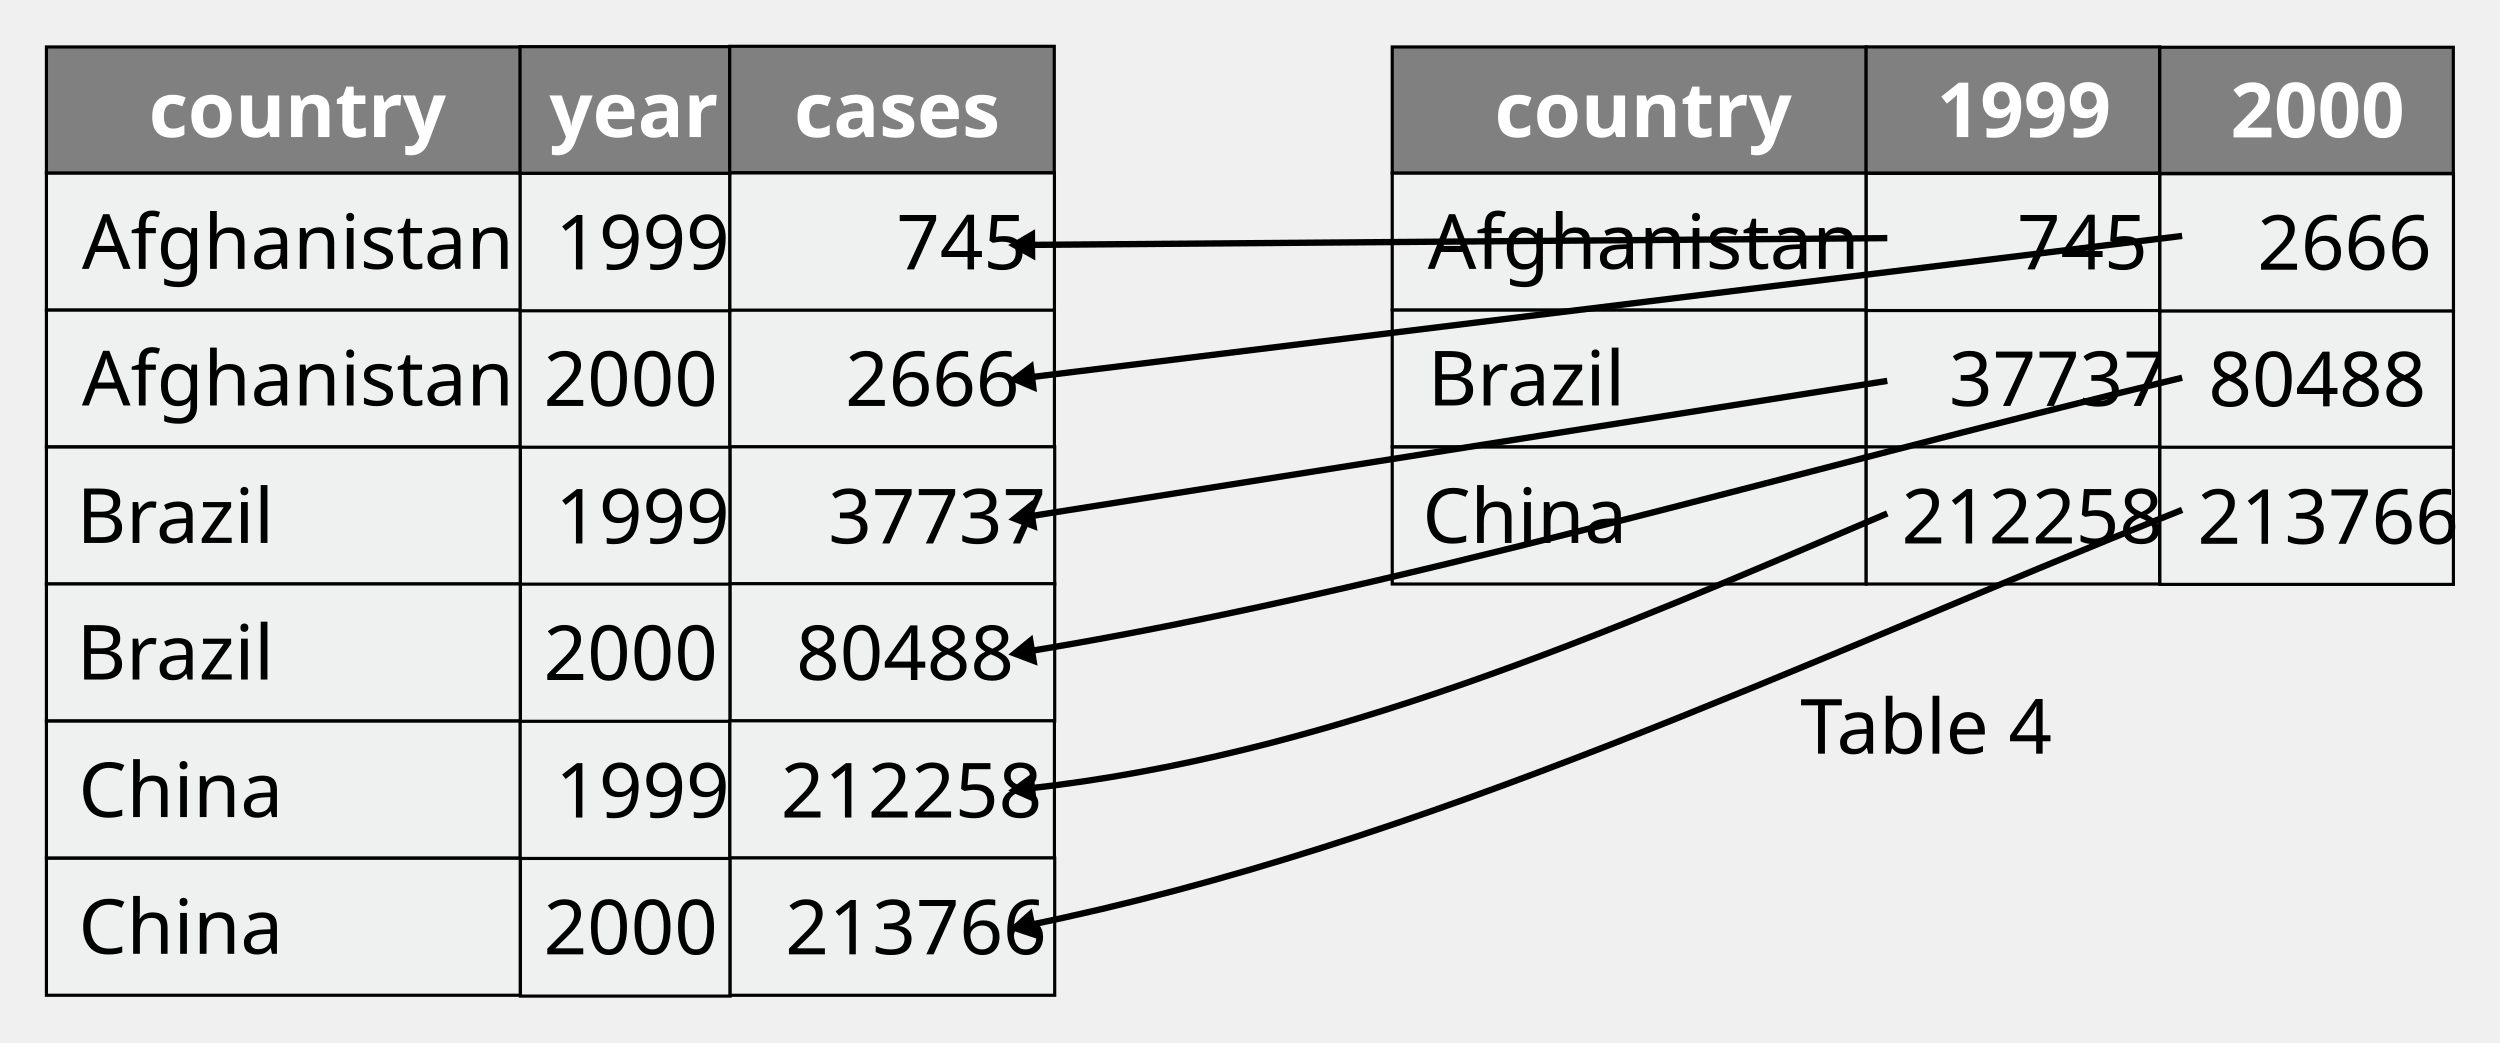
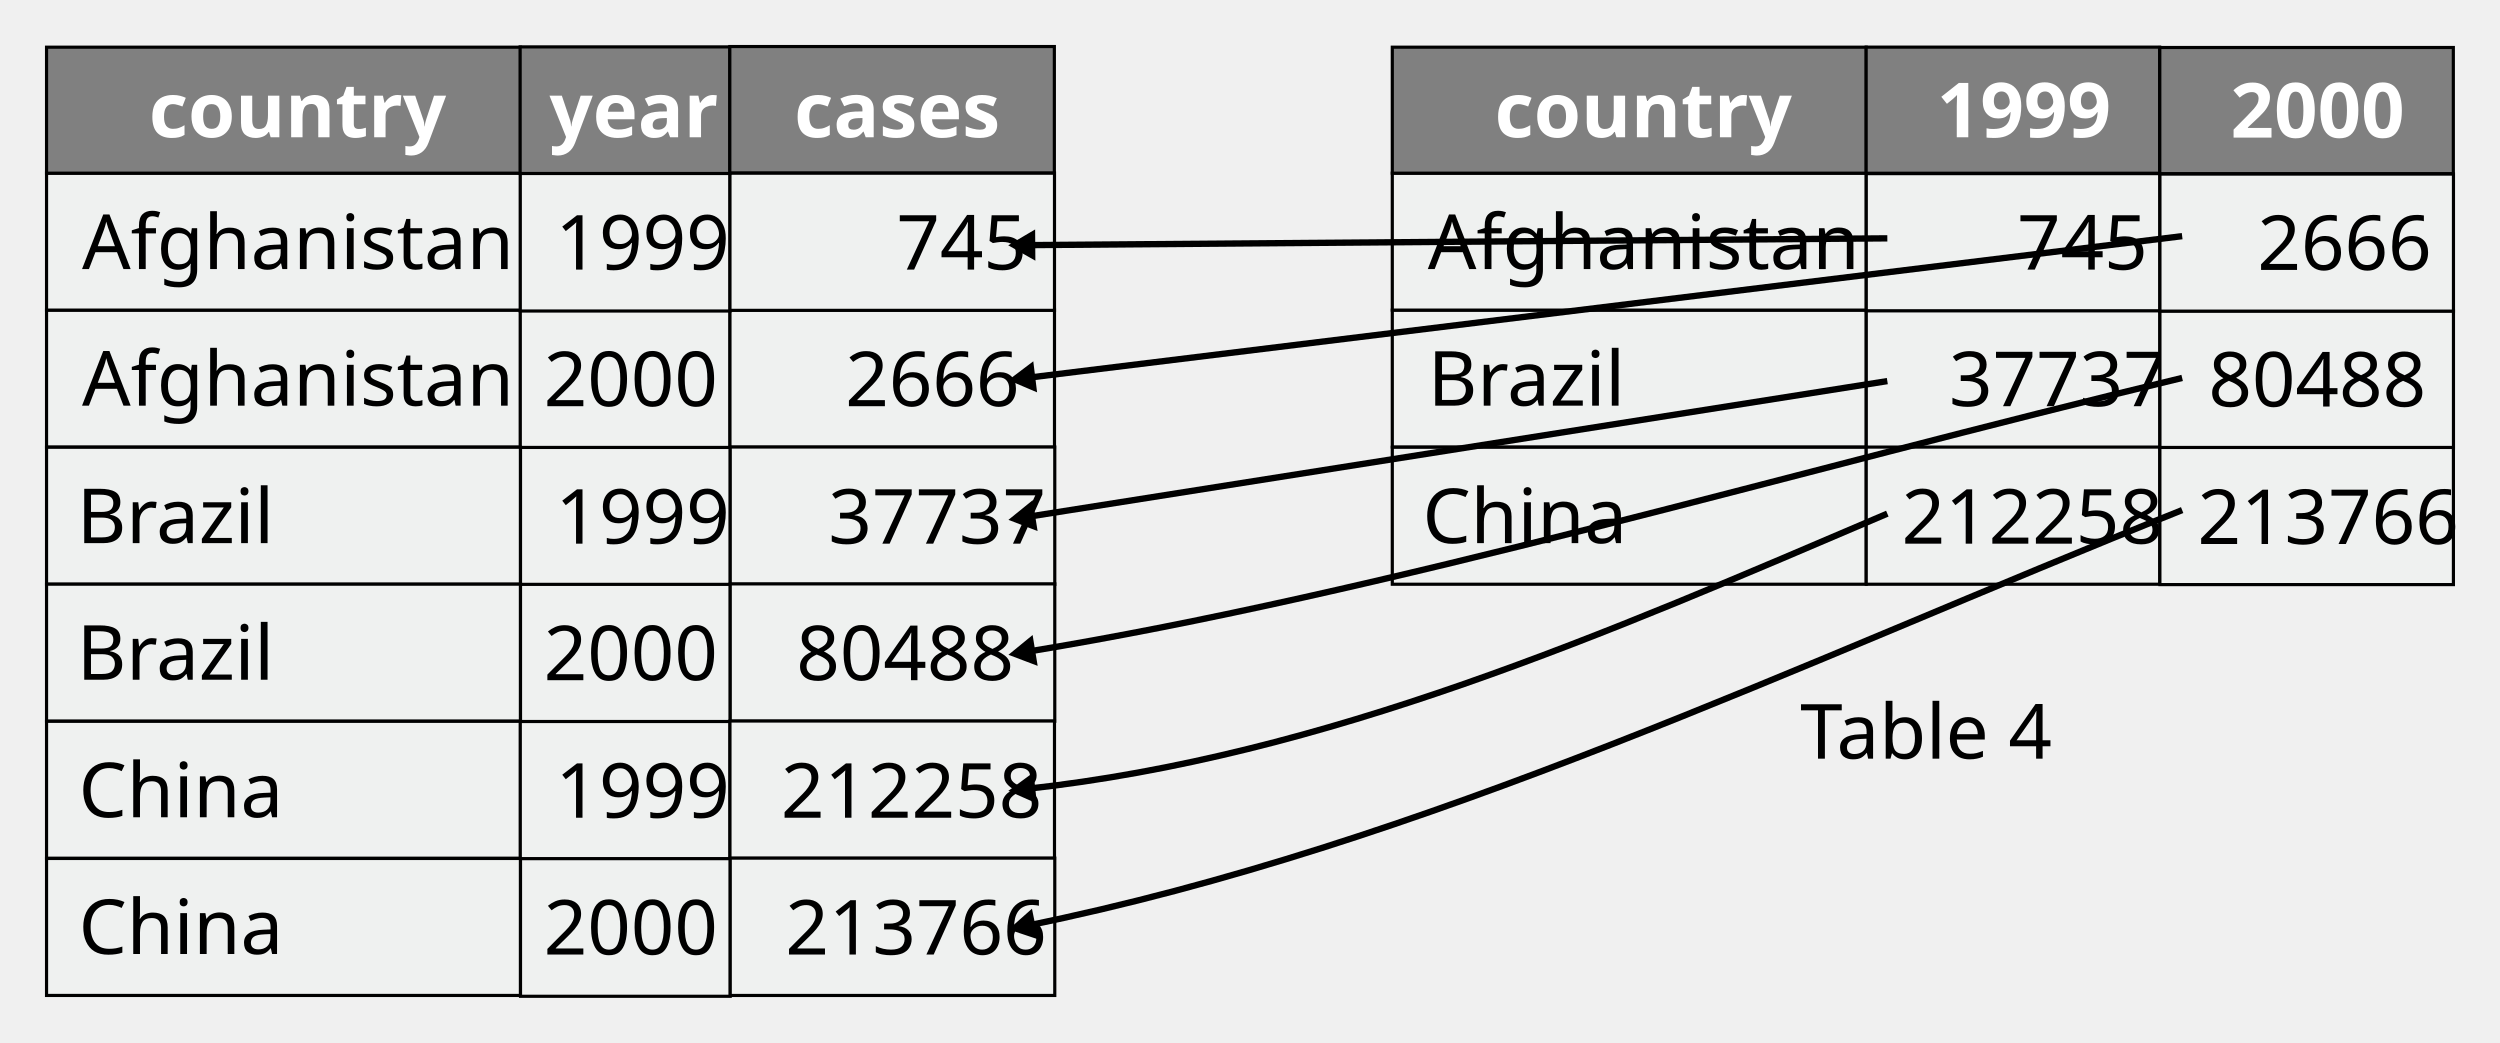
- <svg xmlns="http://www.w3.org/2000/svg" width="278.031mm" height="115.928mm" viewBox="0 0 278.031 115.928" version="1.1" id="svg8">
+ <svg xmlns="http://www.w3.org/2000/svg" width="278.044mm" height="115.981mm" viewBox="0 0 278.044 115.981" version="1.1" id="svg8">
  <defs id="defs2">
    <marker style="overflow:visible" id="marker4861" refX="0" refY="0" orient="auto">
      <path transform="scale(0.4)" style="fill:#000000;fill-opacity:1;fill-rule:evenodd;stroke:#000000;stroke-width:1pt;stroke-opacity:1" d="M 5.77,0 -2.88,5 V -5 Z" id="path4859" />
    </marker>
    <marker style="overflow:visible" id="marker4641" refX="0" refY="0" orient="auto">
      <path transform="scale(0.4)" style="fill:#000000;fill-opacity:1;fill-rule:evenodd;stroke:#000000;stroke-width:1pt;stroke-opacity:1" d="M 5.77,0 -2.88,5 V -5 Z" id="path4639" />
    </marker>
    <marker style="overflow:visible" id="marker4427" refX="0" refY="0" orient="auto">
      <path transform="scale(0.4)" style="fill:#000000;fill-opacity:1;fill-rule:evenodd;stroke:#000000;stroke-width:1pt;stroke-opacity:1" d="M 5.77,0 -2.88,5 V -5 Z" id="path4425" />
    </marker>
    <marker style="overflow:visible" id="marker4219" refX="0" refY="0" orient="auto">
      <path transform="scale(0.4)" style="fill:#000000;fill-opacity:1;fill-rule:evenodd;stroke:#000000;stroke-width:1pt;stroke-opacity:1" d="M 5.77,0 -2.88,5 V -5 Z" id="path4217" />
    </marker>
    <marker style="overflow:visible" id="marker4209" refX="0" refY="0" orient="auto">
      <path transform="scale(0.4)" style="fill:#000000;fill-opacity:1;fill-rule:evenodd;stroke:#000000;stroke-width:1pt;stroke-opacity:1" d="M 5.77,0 -2.88,5 V -5 Z" id="path4207" />
    </marker>
    <marker orient="auto" refY="0" refX="0" id="TriangleOutM" style="overflow:visible">
      <path id="path3884" d="M 5.77,0 -2.88,5 V -5 Z" style="fill:#000000;fill-opacity:1;fill-rule:evenodd;stroke:#000000;stroke-width:1pt;stroke-opacity:1" transform="scale(0.4)" />
    </marker>
    <marker style="overflow:visible" id="marker3539" refX="0" refY="0" orient="auto">
      <path transform="scale(-0.6)" d="M 8.719,4.034 -2.207,0.016 8.719,-4.002 c -1.745,2.372 -1.735,5.617 -6e-7,8.035 z" style="fill:#000000;fill-opacity:1;fill-rule:evenodd;stroke:#000000;stroke-width:0.625;stroke-linejoin:round;stroke-opacity:1" id="path3537" />
    </marker>
    <marker style="overflow:visible" id="marker3349" refX="0" refY="0" orient="auto">
      <path transform="scale(-0.6)" d="M 8.719,4.034 -2.207,0.016 8.719,-4.002 c -1.745,2.372 -1.735,5.617 -6e-7,8.035 z" style="fill:#000000;fill-opacity:1;fill-rule:evenodd;stroke:#000000;stroke-width:0.625;stroke-linejoin:round;stroke-opacity:1" id="path3347" />
    </marker>
    <marker style="overflow:visible" id="marker3165" refX="0" refY="0" orient="auto">
      <path transform="scale(-0.6)" d="M 8.719,4.034 -2.207,0.016 8.719,-4.002 c -1.745,2.372 -1.735,5.617 -6e-7,8.035 z" style="fill:#000000;fill-opacity:1;fill-rule:evenodd;stroke:#000000;stroke-width:0.625;stroke-linejoin:round;stroke-opacity:1" id="path3163" />
    </marker>
    <marker style="overflow:visible" id="marker2987" refX="0" refY="0" orient="auto">
      <path transform="scale(-0.6)" d="M 8.719,4.034 -2.207,0.016 8.719,-4.002 c -1.745,2.372 -1.735,5.617 -6e-7,8.035 z" style="fill:#000000;fill-opacity:1;fill-rule:evenodd;stroke:#000000;stroke-width:0.625;stroke-linejoin:round;stroke-opacity:1" id="path2985" />
    </marker>
    <marker style="overflow:visible" id="marker2977" refX="0" refY="0" orient="auto">
      <path transform="scale(-0.6)" d="M 8.719,4.034 -2.207,0.016 8.719,-4.002 c -1.745,2.372 -1.735,5.617 -6e-7,8.035 z" style="fill:#000000;fill-opacity:1;fill-rule:evenodd;stroke:#000000;stroke-width:0.625;stroke-linejoin:round;stroke-opacity:1" id="path2975" />
    </marker>
    <marker style="overflow:visible" id="marker2787" refX="0" refY="0" orient="auto">
      <path transform="scale(-0.6)" d="M 8.719,4.034 -2.207,0.016 8.719,-4.002 c -1.745,2.372 -1.735,5.617 -6e-7,8.035 z" style="fill:#000000;fill-opacity:1;fill-rule:evenodd;stroke:#000000;stroke-width:0.625;stroke-linejoin:round;stroke-opacity:1" id="path2785" />
    </marker>
    <marker style="overflow:visible" id="marker2621" refX="0" refY="0" orient="auto">
      <path transform="scale(-0.6)" d="M 8.719,4.034 -2.207,0.016 8.719,-4.002 c -1.745,2.372 -1.735,5.617 -6e-7,8.035 z" style="fill:#000000;fill-opacity:1;fill-rule:evenodd;stroke:#000000;stroke-width:0.625;stroke-linejoin:round;stroke-opacity:1" id="path2619" />
    </marker>
    <marker style="overflow:visible" id="marker2461" refX="0" refY="0" orient="auto">
      <path transform="scale(-0.6)" d="M 8.719,4.034 -2.207,0.016 8.719,-4.002 c -1.745,2.372 -1.735,5.617 -6e-7,8.035 z" style="fill:#000000;fill-opacity:1;fill-rule:evenodd;stroke:#000000;stroke-width:0.625;stroke-linejoin:round;stroke-opacity:1" id="path2459" />
    </marker>
    <marker style="overflow:visible" id="marker2307" refX="0" refY="0" orient="auto">
      <path transform="scale(-0.6)" d="M 8.719,4.034 -2.207,0.016 8.719,-4.002 c -1.745,2.372 -1.735,5.617 -6e-7,8.035 z" style="fill:#000000;fill-opacity:1;fill-rule:evenodd;stroke:#000000;stroke-width:0.625;stroke-linejoin:round;stroke-opacity:1" id="path2305" />
    </marker>
    <marker style="overflow:visible" id="marker2297" refX="0" refY="0" orient="auto">
      <path transform="scale(-0.6)" d="M 8.719,4.034 -2.207,0.016 8.719,-4.002 c -1.745,2.372 -1.735,5.617 -6e-7,8.035 z" style="fill:#000000;fill-opacity:1;fill-rule:evenodd;stroke:#000000;stroke-width:0.625;stroke-linejoin:round;stroke-opacity:1" id="path2295" />
    </marker>
    <marker style="overflow:visible" id="marker2131" refX="0" refY="0" orient="auto">
      <path transform="scale(-0.6)" d="M 8.719,4.034 -2.207,0.016 8.719,-4.002 c -1.745,2.372 -1.735,5.617 -6e-7,8.035 z" style="fill:#000000;fill-opacity:1;fill-rule:evenodd;stroke:#000000;stroke-width:0.625;stroke-linejoin:round;stroke-opacity:1" id="path2129" />
    </marker>
    <marker style="overflow:visible" id="marker1989" refX="0" refY="0" orient="auto">
      <path transform="scale(-0.6)" d="M 8.719,4.034 -2.207,0.016 8.719,-4.002 c -1.745,2.372 -1.735,5.617 -6e-7,8.035 z" style="fill:#000000;fill-opacity:1;fill-rule:evenodd;stroke:#000000;stroke-width:0.625;stroke-linejoin:round;stroke-opacity:1" id="path1987" />
    </marker>
    <marker style="overflow:visible" id="marker1853" refX="0" refY="0" orient="auto">
      <path transform="scale(-0.6)" d="M 8.719,4.034 -2.207,0.016 8.719,-4.002 c -1.745,2.372 -1.735,5.617 -6e-7,8.035 z" style="fill:#000000;fill-opacity:1;fill-rule:evenodd;stroke:#000000;stroke-width:0.625;stroke-linejoin:round;stroke-opacity:1" id="path1851" />
    </marker>
    <marker style="overflow:visible" id="marker1723" refX="0" refY="0" orient="auto">
      <path transform="scale(-0.6)" d="M 8.719,4.034 -2.207,0.016 8.719,-4.002 c -1.745,2.372 -1.735,5.617 -6e-7,8.035 z" style="fill:#000000;fill-opacity:1;fill-rule:evenodd;stroke:#000000;stroke-width:0.625;stroke-linejoin:round;stroke-opacity:1" id="path1721" />
    </marker>
    <marker style="overflow:visible" id="marker1599" refX="0" refY="0" orient="auto">
      <path transform="scale(-0.6)" d="M 8.719,4.034 -2.207,0.016 8.719,-4.002 c -1.745,2.372 -1.735,5.617 -6e-7,8.035 z" style="fill:#000000;fill-opacity:1;fill-rule:evenodd;stroke:#000000;stroke-width:0.625;stroke-linejoin:round;stroke-opacity:1" id="path1597" />
    </marker>
    <marker orient="auto" refY="0" refX="0" id="marker15497" style="overflow:visible">
      <path id="path15495" style="fill:#000000;fill-opacity:1;fill-rule:evenodd;stroke:#000000;stroke-width:0.625;stroke-linejoin:round;stroke-opacity:1" d="M 8.719,4.034 -2.207,0.016 8.719,-4.002 c -1.745,2.372 -1.735,5.617 -6e-7,8.035 z" transform="matrix(-0.3,0,0,-0.3,0.69,0)" />
    </marker>
    <marker orient="auto" refY="0" refX="0" id="marker15277" style="overflow:visible">
      <path id="path15275" style="fill:#000000;fill-opacity:1;fill-rule:evenodd;stroke:#000000;stroke-width:0.625;stroke-linejoin:round;stroke-opacity:1" d="M 8.719,4.034 -2.207,0.016 8.719,-4.002 c -1.745,2.372 -1.735,5.617 -6e-7,8.035 z" transform="matrix(0.3,0,0,0.3,-0.69,0)" />
    </marker>
    <marker style="overflow:visible" id="marker11711" refX="0" refY="0" orient="auto">
      <path transform="matrix(0.3,0,0,0.3,-0.69,0)" d="M 8.719,4.034 -2.207,0.016 8.719,-4.002 c -1.745,2.372 -1.735,5.617 -6e-7,8.035 z" style="fill:#000000;fill-opacity:1;fill-rule:evenodd;stroke:#000000;stroke-width:0.625;stroke-linejoin:round;stroke-opacity:1" id="path11709" />
    </marker>
    <marker style="overflow:visible" id="marker11347" refX="0" refY="0" orient="auto">
      <path transform="matrix(-0.3,0,0,-0.3,0.69,0)" d="M 8.719,4.034 -2.207,0.016 8.719,-4.002 c -1.745,2.372 -1.735,5.617 -6e-7,8.035 z" style="fill:#000000;fill-opacity:1;fill-rule:evenodd;stroke:#000000;stroke-width:0.625;stroke-linejoin:round;stroke-opacity:1" id="path11345" />
    </marker>
    <marker style="overflow:visible" id="marker11205" refX="0" refY="0" orient="auto">
      <path transform="matrix(0.3,0,0,0.3,-0.69,0)" d="M 8.719,4.034 -2.207,0.016 8.719,-4.002 c -1.745,2.372 -1.735,5.617 -6e-7,8.035 z" style="fill:#000000;fill-opacity:1;fill-rule:evenodd;stroke:#000000;stroke-width:0.625;stroke-linejoin:round;stroke-opacity:1" id="path11203" />
    </marker>
    <marker orient="auto" refY="0" refX="0" id="marker11057" style="overflow:visible">
      <path id="path11055" style="fill:#000000;fill-opacity:1;fill-rule:evenodd;stroke:#000000;stroke-width:0.625;stroke-linejoin:round;stroke-opacity:1" d="M 8.719,4.034 -2.207,0.016 8.719,-4.002 c -1.745,2.372 -1.735,5.617 -6e-7,8.035 z" transform="matrix(-0.3,0,0,-0.3,0.69,0)" />
    </marker>
    <marker orient="auto" refY="0" refX="0" id="marker10927" style="overflow:visible">
      <path id="path10925" style="fill:#000000;fill-opacity:1;fill-rule:evenodd;stroke:#000000;stroke-width:0.625;stroke-linejoin:round;stroke-opacity:1" d="M 8.719,4.034 -2.207,0.016 8.719,-4.002 c -1.745,2.372 -1.735,5.617 -6e-7,8.035 z" transform="matrix(0.3,0,0,0.3,-0.69,0)" />
    </marker>
    <marker style="overflow:visible" id="marker10791" refX="0" refY="0" orient="auto">
      <path transform="matrix(-0.3,0,0,-0.3,0.69,0)" d="M 8.719,4.034 -2.207,0.016 8.719,-4.002 c -1.745,2.372 -1.735,5.617 -6e-7,8.035 z" style="fill:#000000;fill-opacity:1;fill-rule:evenodd;stroke:#000000;stroke-width:0.625;stroke-linejoin:round;stroke-opacity:1" id="path10789" />
    </marker>
    <marker style="overflow:visible" id="marker10673" refX="0" refY="0" orient="auto">
      <path transform="matrix(0.3,0,0,0.3,-0.69,0)" d="M 8.719,4.034 -2.207,0.016 8.719,-4.002 c -1.745,2.372 -1.735,5.617 -6e-7,8.035 z" style="fill:#000000;fill-opacity:1;fill-rule:evenodd;stroke:#000000;stroke-width:0.625;stroke-linejoin:round;stroke-opacity:1" id="path10671" />
    </marker>
    <marker orient="auto" refY="0" refX="0" id="marker10549" style="overflow:visible">
      <path id="path10547" style="fill:#000000;fill-opacity:1;fill-rule:evenodd;stroke:#000000;stroke-width:0.625;stroke-linejoin:round;stroke-opacity:1" d="M 8.719,4.034 -2.207,0.016 8.719,-4.002 c -1.745,2.372 -1.735,5.617 -6e-7,8.035 z" transform="matrix(-0.3,0,0,-0.3,0.69,0)" />
    </marker>
    <marker orient="auto" refY="0" refX="0" id="marker10443" style="overflow:visible">
      <path id="path10441" style="fill:#000000;fill-opacity:1;fill-rule:evenodd;stroke:#000000;stroke-width:0.625;stroke-linejoin:round;stroke-opacity:1" d="M 8.719,4.034 -2.207,0.016 8.719,-4.002 c -1.745,2.372 -1.735,5.617 -6e-7,8.035 z" transform="matrix(0.3,0,0,0.3,-0.69,0)" />
    </marker>
    <marker orient="auto" refY="0" refX="0" id="Arrow1Send" style="overflow:visible">
      <path id="path5035" d="M 0,0 5,-5 -12.5,0 5,5 Z" style="fill:#000000;fill-opacity:1;fill-rule:evenodd;stroke:#000000;stroke-width:1pt;stroke-opacity:1" transform="matrix(-0.2,0,0,-0.2,-1.2,0)" />
    </marker>
    <marker orient="auto" refY="0" refX="0" id="marker7088" style="overflow:visible">
      <path id="path7086" style="fill:#000000;fill-opacity:1;fill-rule:evenodd;stroke:#000000;stroke-width:0.625;stroke-linejoin:round;stroke-opacity:1" d="M 8.719,4.034 -2.207,0.016 8.719,-4.002 c -1.745,2.372 -1.735,5.617 -6e-7,8.035 z" transform="scale(0.6)" />
    </marker>
    <marker orient="auto" refY="0" refX="0" id="Arrow2Lstart" style="overflow:visible">
      <path id="path5038" style="fill:#000000;fill-opacity:1;fill-rule:evenodd;stroke:#000000;stroke-width:0.625;stroke-linejoin:round;stroke-opacity:1" d="M 8.719,4.034 -2.207,0.016 8.719,-4.002 c -1.745,2.372 -1.735,5.617 -6e-7,8.035 z" transform="matrix(1.1,0,0,1.1,1.1,0)" />
    </marker>
    <marker orient="auto" refY="0" refX="0" id="Arrow2Mstart" style="overflow:visible">
      <path id="path5044" style="fill:#000000;fill-opacity:1;fill-rule:evenodd;stroke:#000000;stroke-width:0.625;stroke-linejoin:round;stroke-opacity:1" d="M 8.719,4.034 -2.207,0.016 8.719,-4.002 c -1.745,2.372 -1.735,5.617 -6e-7,8.035 z" transform="scale(0.6)" />
    </marker>
  </defs>
-   <g id="layer1" transform="translate(77.66491,-336.5134)">
+   <g id="layer1" transform="translate(77.67829,-336.487)">
    <rect style="fill:#eff1f0;fill-opacity:1;stroke:#000000;stroke-width:0.353;stroke-miterlimit:4;stroke-dasharray:none" y="370.977" x="-72.502" height="15.234" width="52.71" id="rect21" />
    <rect id="rect23" width="23.325" height="15.307" x="-19.814" y="370.997" style="fill:#eff1f0;fill-opacity:1;stroke:#000000;stroke-width:0.353;stroke-miterlimit:4;stroke-dasharray:none" />
    <rect style="fill:#eff1f0;fill-opacity:1;stroke:#000000;stroke-width:0.353;stroke-miterlimit:4;stroke-dasharray:none" y="370.953" x="3.506" height="15.275" width="36.094" id="rect25" />
    <rect id="rect29" width="52.71" height="15.234" x="-72.502" y="386.23" style="fill:#eff1f0;fill-opacity:1;stroke:#000000;stroke-width:0.353;stroke-miterlimit:4;stroke-dasharray:none" />
    <rect style="fill:#eff1f0;fill-opacity:1;stroke:#000000;stroke-width:0.353;stroke-miterlimit:4;stroke-dasharray:none" y="386.25" x="-19.789" height="15.307" width="23.325" id="rect31" />
    <rect id="rect33" width="36.094" height="15.275" x="3.537" y="386.202" style="fill:#eff1f0;fill-opacity:1;stroke:#000000;stroke-width:0.353;stroke-miterlimit:4;stroke-dasharray:none" />
    <rect style="fill:#eff1f0;fill-opacity:1;stroke:#000000;stroke-width:0.353;stroke-miterlimit:4;stroke-dasharray:none" y="401.457" x="-72.502" height="15.234" width="52.71" id="rect37" />
    <rect id="rect39" width="23.325" height="15.307" x="-19.789" y="401.478" style="fill:#eff1f0;fill-opacity:1;stroke:#000000;stroke-width:0.353;stroke-miterlimit:4;stroke-dasharray:none" />
    <rect style="fill:#eff1f0;fill-opacity:1;stroke:#000000;stroke-width:0.353;stroke-miterlimit:4;stroke-dasharray:none" y="401.426" x="3.537" height="15.275" width="36.094" id="rect41" />
    <rect id="rect45" width="52.71" height="15.234" x="-72.502" y="416.71" style="fill:#eff1f0;fill-opacity:1;stroke:#000000;stroke-width:0.353;stroke-miterlimit:4;stroke-dasharray:none" />
    <rect style="fill:#eff1f0;fill-opacity:1;stroke:#000000;stroke-width:0.353;stroke-miterlimit:4;stroke-dasharray:none" y="416.731" x="-19.814" height="15.307" width="23.325" id="rect47" />
    <rect id="rect49" width="36.094" height="15.275" x="3.506" y="416.676" style="fill:#eff1f0;fill-opacity:1;stroke:#000000;stroke-width:0.353;stroke-miterlimit:4;stroke-dasharray:none" />
    <rect style="fill:#eff1f0;fill-opacity:1;stroke:#000000;stroke-width:0.353;stroke-miterlimit:4;stroke-dasharray:none" y="431.964" x="-72.502" height="15.234" width="52.71" id="rect53" />
    <rect id="rect55" width="23.325" height="15.307" x="-19.789" y="431.984" style="fill:#eff1f0;fill-opacity:1;stroke:#000000;stroke-width:0.353;stroke-miterlimit:4;stroke-dasharray:none" />
    <rect style="fill:#eff1f0;fill-opacity:1;stroke:#000000;stroke-width:0.353;stroke-miterlimit:4;stroke-dasharray:none" y="431.925" x="3.537" height="15.275" width="36.094" id="rect57" />
    <rect id="rect61" width="52.71" height="15.234" x="-72.502" y="355.742" style="fill:#eff1f0;fill-opacity:1;stroke:#000000;stroke-width:0.353;stroke-miterlimit:4;stroke-dasharray:none" />
    <rect style="fill:#eff1f0;fill-opacity:1;stroke:#000000;stroke-width:0.353;stroke-miterlimit:4;stroke-dasharray:none" y="355.77" x="-19.814" height="15.307" width="23.325" id="rect63" />
    <rect id="rect65" width="36.094" height="15.275" x="3.506" y="355.729" style="fill:#eff1f0;fill-opacity:1;stroke:#000000;stroke-width:0.353;stroke-miterlimit:4;stroke-dasharray:none" />
    <rect style="fill:#808080;fill-opacity:1;stroke:#000000;stroke-width:0.353;stroke-miterlimit:4;stroke-dasharray:none" y="341.735" x="-72.502" height="14.014" width="52.71" id="rect69" />
    <rect id="rect71" width="23.325" height="14.081" x="-19.829" y="341.702" style="fill:#808080;fill-opacity:1;stroke:#000000;stroke-width:0.353;stroke-miterlimit:4;stroke-dasharray:none" />
    <rect style="fill:#808080;fill-opacity:1;stroke:#000000;stroke-width:0.353;stroke-miterlimit:4;stroke-dasharray:none" y="341.663" x="3.49" height="14.052" width="36.094" id="rect73" />
    <text id="text884" y="366.472" x="-15.896" style="font-style:normal;font-weight:normal;font-size:10.583px;line-height:1.25;font-family:sans-serif;letter-spacing:0px;word-spacing:0px;fill:#000000;fill-opacity:1;stroke:none;stroke-width:0.353;stroke-miterlimit:4;stroke-dasharray:none" xml:space="preserve">
      <tspan style="font-style:normal;font-variant:normal;font-weight:normal;font-stretch:normal;font-size:8.467px;font-family:'Fira Sans';-inkscape-font-specification:'Fira Sans';fill:#000000;fill-opacity:1;stroke-width:0.353;stroke-miterlimit:4;stroke-dasharray:none" y="366.472" x="-15.896" id="tspan882">1999</tspan>
    </text>
    <text xml:space="preserve" style="font-style:normal;font-weight:normal;font-size:10.583px;line-height:1.25;font-family:sans-serif;letter-spacing:0px;word-spacing:0px;fill:#000000;fill-opacity:1;stroke:none;stroke-width:0.353;stroke-miterlimit:4;stroke-dasharray:none" x="-17.208" y="381.66" id="text902">
      <tspan id="tspan900" x="-17.208" y="381.66" style="font-style:normal;font-variant:normal;font-weight:normal;font-stretch:normal;font-size:8.467px;font-family:'Fira Sans';-inkscape-font-specification:'Fira Sans';fill:#000000;fill-opacity:1;stroke-width:0.353;stroke-miterlimit:4;stroke-dasharray:none">2000</tspan>
    </text>
    <text id="text906" y="396.953" x="-15.896" style="font-style:normal;font-weight:normal;font-size:10.583px;line-height:1.25;font-family:sans-serif;letter-spacing:0px;word-spacing:0px;fill:#000000;fill-opacity:1;stroke:none;stroke-width:0.353;stroke-miterlimit:4;stroke-dasharray:none" xml:space="preserve">
      <tspan style="font-style:normal;font-variant:normal;font-weight:normal;font-stretch:normal;font-size:8.467px;font-family:'Fira Sans';-inkscape-font-specification:'Fira Sans';fill:#000000;fill-opacity:1;stroke-width:0.353;stroke-miterlimit:4;stroke-dasharray:none" y="396.953" x="-15.896" id="tspan904">1999</tspan>
    </text>
    <text xml:space="preserve" style="font-style:normal;font-weight:normal;font-size:10.583px;line-height:1.25;font-family:sans-serif;letter-spacing:0px;word-spacing:0px;fill:#000000;fill-opacity:1;stroke:none;stroke-width:0.353;stroke-miterlimit:4;stroke-dasharray:none" x="-17.208" y="412.141" id="text910">
      <tspan id="tspan908" x="-17.208" y="412.141" style="font-style:normal;font-variant:normal;font-weight:normal;font-stretch:normal;font-size:8.467px;font-family:'Fira Sans';-inkscape-font-specification:'Fira Sans';fill:#000000;fill-opacity:1;stroke-width:0.353;stroke-miterlimit:4;stroke-dasharray:none">2000</tspan>
    </text>
    <text id="text914" y="427.433" x="-15.896" style="font-style:normal;font-weight:normal;font-size:10.583px;line-height:1.25;font-family:sans-serif;letter-spacing:0px;word-spacing:0px;fill:#000000;fill-opacity:1;stroke:none;stroke-width:0.353;stroke-miterlimit:4;stroke-dasharray:none" xml:space="preserve">
      <tspan style="font-style:normal;font-variant:normal;font-weight:normal;font-stretch:normal;font-size:8.467px;font-family:'Fira Sans';-inkscape-font-specification:'Fira Sans';fill:#000000;fill-opacity:1;stroke-width:0.353;stroke-miterlimit:4;stroke-dasharray:none" y="427.433" x="-15.896" id="tspan912">1999</tspan>
    </text>
    <text xml:space="preserve" style="font-style:normal;font-weight:normal;font-size:10.583px;line-height:1.25;font-family:sans-serif;letter-spacing:0px;word-spacing:0px;fill:#000000;fill-opacity:1;stroke:none;stroke-width:0.353;stroke-miterlimit:4;stroke-dasharray:none" x="-17.208" y="442.647" id="text918">
      <tspan id="tspan916" x="-17.208" y="442.647" style="font-style:normal;font-variant:normal;font-weight:normal;font-stretch:normal;font-size:8.467px;font-family:'Fira Sans';-inkscape-font-specification:'Fira Sans';fill:#000000;fill-opacity:1;stroke-width:0.353;stroke-miterlimit:4;stroke-dasharray:none">2000</tspan>
    </text>
    <text xml:space="preserve" style="font-style:normal;font-weight:normal;font-size:10.583px;line-height:1.25;font-family:sans-serif;letter-spacing:0px;word-spacing:0px;fill:#000000;fill-opacity:1;stroke:none;stroke-width:0.353;stroke-miterlimit:4;stroke-dasharray:none" x="-68.554" y="366.415" id="text922">
      <tspan id="tspan920" x="-68.554" y="366.415" style="font-style:normal;font-variant:normal;font-weight:normal;font-stretch:normal;font-size:8.467px;font-family:'Fira Sans';-inkscape-font-specification:'Fira Sans';fill:#000000;fill-opacity:1;stroke-width:0.353;stroke-miterlimit:4;stroke-dasharray:none">Afghanistan</tspan>
    </text>
    <text id="text954" y="381.604" x="-68.554" style="font-style:normal;font-weight:normal;font-size:10.583px;line-height:1.25;font-family:sans-serif;letter-spacing:0px;word-spacing:0px;fill:#000000;fill-opacity:1;stroke:none;stroke-width:0.353;stroke-miterlimit:4;stroke-dasharray:none" xml:space="preserve">
      <tspan style="font-style:normal;font-variant:normal;font-weight:normal;font-stretch:normal;font-size:8.467px;font-family:'Fira Sans';-inkscape-font-specification:'Fira Sans';fill:#000000;fill-opacity:1;stroke-width:0.353;stroke-miterlimit:4;stroke-dasharray:none" y="381.604" x="-68.554" id="tspan952">Afghanistan</tspan>
    </text>
    <text xml:space="preserve" style="font-style:normal;font-weight:normal;font-size:10.583px;line-height:1.25;font-family:sans-serif;letter-spacing:0px;word-spacing:0px;fill:#000000;fill-opacity:1;stroke:none;stroke-width:0.353;stroke-miterlimit:4;stroke-dasharray:none" x="-69.137" y="396.896" id="text958">
      <tspan id="tspan956" x="-69.137" y="396.896" style="font-style:normal;font-variant:normal;font-weight:normal;font-stretch:normal;font-size:8.467px;font-family:'Fira Sans';-inkscape-font-specification:'Fira Sans';fill:#000000;fill-opacity:1;stroke-width:0.353;stroke-miterlimit:4;stroke-dasharray:none">Brazil</tspan>
    </text>
    <text id="text962" y="412.084" x="-69.137" style="font-style:normal;font-weight:normal;font-size:10.583px;line-height:1.25;font-family:sans-serif;letter-spacing:0px;word-spacing:0px;fill:#000000;fill-opacity:1;stroke:none;stroke-width:0.353;stroke-miterlimit:4;stroke-dasharray:none" xml:space="preserve">
      <tspan style="font-style:normal;font-variant:normal;font-weight:normal;font-stretch:normal;font-size:8.467px;font-family:'Fira Sans';-inkscape-font-specification:'Fira Sans';fill:#000000;fill-opacity:1;stroke-width:0.353;stroke-miterlimit:4;stroke-dasharray:none" y="412.084" x="-69.137" id="tspan960">Brazil</tspan>
    </text>
    <text xml:space="preserve" style="font-style:normal;font-weight:normal;font-size:10.583px;line-height:1.25;font-family:sans-serif;letter-spacing:0px;word-spacing:0px;fill:#000000;fill-opacity:1;stroke:none;stroke-width:0.353;stroke-miterlimit:4;stroke-dasharray:none" x="-68.93" y="427.377" id="text966">
      <tspan id="tspan964" x="-68.93" y="427.377" style="font-style:normal;font-variant:normal;font-weight:normal;font-stretch:normal;font-size:8.467px;font-family:'Fira Sans';-inkscape-font-specification:'Fira Sans';fill:#000000;fill-opacity:1;stroke-width:0.353;stroke-miterlimit:4;stroke-dasharray:none">China</tspan>
    </text>
    <text id="text970" y="442.59" x="-68.93" style="font-style:normal;font-weight:normal;font-size:10.583px;line-height:1.25;font-family:sans-serif;letter-spacing:0px;word-spacing:0px;fill:#000000;fill-opacity:1;stroke:none;stroke-width:0.353;stroke-miterlimit:4;stroke-dasharray:none" xml:space="preserve">
      <tspan style="font-style:normal;font-variant:normal;font-weight:normal;font-stretch:normal;font-size:8.467px;font-family:'Fira Sans';-inkscape-font-specification:'Fira Sans';fill:#000000;fill-opacity:1;stroke-width:0.353;stroke-miterlimit:4;stroke-dasharray:none" y="442.59" x="-68.93" id="tspan968">China</tspan>
    </text>
    <text xml:space="preserve" style="font-style:normal;font-weight:normal;font-size:10.583px;line-height:1.25;font-family:sans-serif;letter-spacing:0px;word-spacing:0px;fill:#ffffff;fill-opacity:1;stroke:none;stroke-width:0.353;stroke-miterlimit:4;stroke-dasharray:none" x="-61.11" y="351.752" id="text974">
      <tspan id="tspan972" x="-61.11" y="351.752" style="font-style:normal;font-variant:normal;font-weight:bold;font-stretch:normal;font-size:8.467px;font-family:'Fira Sans';-inkscape-font-specification:'Fira Sans Bold';fill:#ffffff;stroke-width:0.353;stroke-miterlimit:4;stroke-dasharray:none">country</tspan>
    </text>
    <text id="text978" y="351.752" x="-16.566" style="font-style:normal;font-weight:normal;font-size:10.583px;line-height:1.25;font-family:sans-serif;letter-spacing:0px;word-spacing:0px;fill:#ffffff;fill-opacity:1;stroke:none;stroke-width:0.353;stroke-miterlimit:4;stroke-dasharray:none" xml:space="preserve">
      <tspan style="font-style:normal;font-variant:normal;font-weight:bold;font-stretch:normal;font-size:8.467px;font-family:'Fira Sans';-inkscape-font-specification:'Fira Sans Bold';fill:#ffffff;stroke-width:0.353;stroke-miterlimit:4;stroke-dasharray:none" y="351.752" x="-16.566" id="tspan976">year</tspan>
    </text>
    <text xml:space="preserve" style="font-style:normal;font-weight:normal;font-size:10.583px;line-height:1.25;font-family:sans-serif;letter-spacing:0px;word-spacing:0px;fill:#ffffff;fill-opacity:1;stroke:none;stroke-width:0.353;stroke-miterlimit:4;stroke-dasharray:none" x="10.656" y="351.752" id="text982">
      <tspan id="tspan980" x="10.656" y="351.752" style="font-style:normal;font-variant:normal;font-weight:bold;font-stretch:normal;font-size:8.467px;font-family:'Fira Sans';-inkscape-font-specification:'Fira Sans Bold';fill:#ffffff;stroke-width:0.353;stroke-miterlimit:4;stroke-dasharray:none">cases</tspan>
    </text>
    <text xml:space="preserve" style="font-style:normal;font-weight:normal;font-size:10.583px;line-height:1.25;font-family:sans-serif;letter-spacing:0px;word-spacing:0px;fill:#000000;fill-opacity:1;stroke:none;stroke-width:0.353;stroke-miterlimit:4;stroke-dasharray:none" x="22.019" y="366.472" id="text4717">
      <tspan id="tspan4715" x="22.019" y="366.472" style="font-style:normal;font-variant:normal;font-weight:normal;font-stretch:normal;font-size:8.467px;font-family:'Fira Sans';-inkscape-font-specification:'Fira Sans';fill:#000000;fill-opacity:1;stroke-width:0.353;stroke-miterlimit:4;stroke-dasharray:none">745</tspan>
    </text>
    <text id="text4721" y="381.66" x="16.332" style="font-style:normal;font-weight:normal;font-size:10.583px;line-height:1.25;font-family:sans-serif;letter-spacing:0px;word-spacing:0px;fill:#000000;fill-opacity:1;stroke:none;stroke-width:0.353;stroke-miterlimit:4;stroke-dasharray:none" xml:space="preserve">
      <tspan style="font-style:normal;font-variant:normal;font-weight:normal;font-stretch:normal;font-size:8.467px;font-family:'Fira Sans';-inkscape-font-specification:'Fira Sans';fill:#000000;fill-opacity:1;stroke-width:0.353;stroke-miterlimit:4;stroke-dasharray:none" y="381.66" x="16.332" id="tspan4719">2666</tspan>
    </text>
    <text xml:space="preserve" style="font-style:normal;font-weight:normal;font-size:10.583px;line-height:1.25;font-family:sans-serif;letter-spacing:0px;word-spacing:0px;fill:#000000;fill-opacity:1;stroke:none;stroke-width:0.353;stroke-miterlimit:4;stroke-dasharray:none" x="14.454" y="396.953" id="text4725">
      <tspan id="tspan4723" x="14.454" y="396.953" style="font-style:normal;font-variant:normal;font-weight:normal;font-stretch:normal;font-size:8.467px;font-family:'Fira Sans';-inkscape-font-specification:'Fira Sans';fill:#000000;fill-opacity:1;stroke-width:0.353;stroke-miterlimit:4;stroke-dasharray:none">37737</tspan>
    </text>
    <text id="text4729" y="412.141" x="10.88" style="font-style:normal;font-weight:normal;font-size:10.583px;line-height:1.25;font-family:sans-serif;letter-spacing:0px;word-spacing:0px;fill:#000000;fill-opacity:1;stroke:none;stroke-width:0.353;stroke-miterlimit:4;stroke-dasharray:none" xml:space="preserve">
      <tspan style="font-style:normal;font-variant:normal;font-weight:normal;font-stretch:normal;font-size:8.467px;font-family:'Fira Sans';-inkscape-font-specification:'Fira Sans';fill:#000000;fill-opacity:1;stroke-width:0.353;stroke-miterlimit:4;stroke-dasharray:none" y="412.141" x="10.88" id="tspan4727">80488</tspan>
    </text>
    <text xml:space="preserve" style="font-style:normal;font-weight:normal;font-size:10.583px;line-height:1.25;font-family:sans-serif;letter-spacing:0px;word-spacing:0px;fill:#000000;fill-opacity:1;stroke:none;stroke-width:0.353;stroke-miterlimit:4;stroke-dasharray:none" x="9.177" y="427.433" id="text4733">
      <tspan id="tspan4731" x="9.177" y="427.433" style="font-style:normal;font-variant:normal;font-weight:normal;font-stretch:normal;font-size:8.467px;font-family:'Fira Sans';-inkscape-font-specification:'Fira Sans';fill:#000000;fill-opacity:1;stroke-width:0.353;stroke-miterlimit:4;stroke-dasharray:none">212258</tspan>
    </text>
    <text id="text4737" y="442.647" x="9.668" style="font-style:normal;font-weight:normal;font-size:10.583px;line-height:1.25;font-family:sans-serif;letter-spacing:0px;word-spacing:0px;fill:#000000;fill-opacity:1;stroke:none;stroke-width:0.353;stroke-miterlimit:4;stroke-dasharray:none" xml:space="preserve">
      <tspan style="font-style:normal;font-variant:normal;font-weight:normal;font-stretch:normal;font-size:8.467px;font-family:'Fira Sans';-inkscape-font-specification:'Fira Sans';fill:#000000;fill-opacity:1;stroke-width:0.353;stroke-miterlimit:4;stroke-dasharray:none" y="442.647" x="9.668" id="tspan4735">213766</tspan>
    </text>
    <g id="g642" style="stroke-width:0.353;stroke-miterlimit:4;stroke-dasharray:none">
      <rect style="fill:#eff1f0;fill-opacity:1;stroke:#000000;stroke-width:0.353;stroke-miterlimit:4;stroke-dasharray:none" y="370.977" x="77.169" height="15.234" width="52.71" id="rect506" />
      <rect id="rect508" width="32.646" height="15.253" x="129.884" y="371.024" style="fill:#eff1f0;fill-opacity:1;stroke:#000000;stroke-width:0.353;stroke-miterlimit:4;stroke-dasharray:none" />
      <rect id="rect512" width="52.71" height="15.234" x="77.169" y="386.23" style="fill:#eff1f0;fill-opacity:1;stroke:#000000;stroke-width:0.353;stroke-miterlimit:4;stroke-dasharray:none" />
      <rect style="fill:#eff1f0;fill-opacity:1;stroke:#000000;stroke-width:0.353;stroke-miterlimit:4;stroke-dasharray:none" y="386.211" x="129.879" height="15.253" width="32.646" id="rect514" />
      <rect id="rect518" width="52.71" height="15.234" x="77.169" y="355.742" style="fill:#eff1f0;fill-opacity:1;stroke:#000000;stroke-width:0.353;stroke-miterlimit:4;stroke-dasharray:none" />
      <rect style="fill:#eff1f0;fill-opacity:1;stroke:#000000;stroke-width:0.353;stroke-miterlimit:4;stroke-dasharray:none" y="355.797" x="129.884" height="15.253" width="32.646" id="rect520" />
      <rect style="fill:#808080;fill-opacity:1;stroke:#000000;stroke-width:0.353;stroke-miterlimit:4;stroke-dasharray:none" y="341.735" x="77.169" height="14.014" width="52.71" id="rect524" />
      <rect id="rect526" width="32.646" height="14.027" x="129.87" y="341.729" style="fill:#808080;fill-opacity:1;stroke:#000000;stroke-width:0.353;stroke-miterlimit:4;stroke-dasharray:none" />
      <text id="text532" y="366.472" x="146.658" style="font-style:normal;font-weight:normal;font-size:10.583px;line-height:1.25;font-family:sans-serif;letter-spacing:0px;word-spacing:0px;fill:#000000;fill-opacity:1;stroke:none;stroke-width:0.353;stroke-miterlimit:4;stroke-dasharray:none" xml:space="preserve">
        <tspan style="font-style:normal;font-variant:normal;font-weight:normal;font-stretch:normal;font-size:8.467px;font-family:'Fira Sans';-inkscape-font-specification:'Fira Sans';fill:#000000;fill-opacity:1;stroke-width:0.353;stroke-miterlimit:4;stroke-dasharray:none" y="366.472" x="146.658" id="tspan530">745</tspan>
      </text>
      <text xml:space="preserve" style="font-style:normal;font-weight:normal;font-size:10.583px;line-height:1.25;font-family:sans-serif;letter-spacing:0px;word-spacing:0px;fill:#000000;fill-opacity:1;stroke:none;stroke-width:0.353;stroke-miterlimit:4;stroke-dasharray:none" x="139.093" y="381.66" id="text536">
        <tspan id="tspan534" x="139.093" y="381.66" style="font-style:normal;font-variant:normal;font-weight:normal;font-stretch:normal;font-size:8.467px;font-family:'Fira Sans';-inkscape-font-specification:'Fira Sans';fill:#000000;fill-opacity:1;stroke-width:0.353;stroke-miterlimit:4;stroke-dasharray:none">37737</tspan>
      </text>
      <text id="text540" y="396.953" x="133.816" style="font-style:normal;font-weight:normal;font-size:10.583px;line-height:1.25;font-family:sans-serif;letter-spacing:0px;word-spacing:0px;fill:#000000;fill-opacity:1;stroke:none;stroke-width:0.353;stroke-miterlimit:4;stroke-dasharray:none" xml:space="preserve">
        <tspan style="font-style:normal;font-variant:normal;font-weight:normal;font-stretch:normal;font-size:8.467px;font-family:'Fira Sans';-inkscape-font-specification:'Fira Sans';fill:#000000;fill-opacity:1;stroke-width:0.353;stroke-miterlimit:4;stroke-dasharray:none" y="396.953" x="133.816" id="tspan538">212258</tspan>
      </text>
      <text xml:space="preserve" style="font-style:normal;font-weight:normal;font-size:10.583px;line-height:1.25;font-family:sans-serif;letter-spacing:0px;word-spacing:0px;fill:#000000;fill-opacity:1;stroke:none;stroke-width:0.353;stroke-miterlimit:4;stroke-dasharray:none" x="81.117" y="366.415" id="text544">
        <tspan id="tspan542" x="81.117" y="366.415" style="font-style:normal;font-variant:normal;font-weight:normal;font-stretch:normal;font-size:8.467px;font-family:'Fira Sans';-inkscape-font-specification:'Fira Sans';fill:#000000;fill-opacity:1;stroke-width:0.353;stroke-miterlimit:4;stroke-dasharray:none">Afghanistan</tspan>
      </text>
      <text id="text548" y="381.604" x="81.117" style="font-style:normal;font-weight:normal;font-size:10.583px;line-height:1.25;font-family:sans-serif;letter-spacing:0px;word-spacing:0px;fill:#000000;fill-opacity:1;stroke:none;stroke-width:0.353;stroke-miterlimit:4;stroke-dasharray:none" xml:space="preserve">
        <tspan style="font-style:normal;font-variant:normal;font-weight:normal;font-stretch:normal;font-size:8.467px;font-family:'Fira Sans';-inkscape-font-specification:'Fira Sans';fill:#000000;fill-opacity:1;stroke-width:0.353;stroke-miterlimit:4;stroke-dasharray:none" y="381.604" x="81.117" id="tspan546">Brazil</tspan>
      </text>
      <text xml:space="preserve" style="font-style:normal;font-weight:normal;font-size:10.583px;line-height:1.25;font-family:sans-serif;letter-spacing:0px;word-spacing:0px;fill:#000000;fill-opacity:1;stroke:none;stroke-width:0.353;stroke-miterlimit:4;stroke-dasharray:none" x="80.534" y="396.896" id="text552">
        <tspan id="tspan550" x="80.534" y="396.896" style="font-style:normal;font-variant:normal;font-weight:normal;font-stretch:normal;font-size:8.467px;font-family:'Fira Sans';-inkscape-font-specification:'Fira Sans';fill:#000000;fill-opacity:1;stroke-width:0.353;stroke-miterlimit:4;stroke-dasharray:none">China</tspan>
      </text>
      <text xml:space="preserve" style="font-style:normal;font-weight:normal;font-size:10.583px;line-height:1.25;font-family:sans-serif;letter-spacing:0px;word-spacing:0px;fill:#ffffff;fill-opacity:1;stroke:none;stroke-width:0.353;stroke-miterlimit:4;stroke-dasharray:none" x="88.561" y="351.752" id="text556">
        <tspan id="tspan554" x="88.561" y="351.752" style="font-style:normal;font-variant:normal;font-weight:bold;font-stretch:normal;font-size:8.467px;font-family:'Fira Sans';-inkscape-font-specification:'Fira Sans Bold';fill:#ffffff;stroke-width:0.353;stroke-miterlimit:4;stroke-dasharray:none">country</tspan>
      </text>
      <text id="text560" y="351.752" x="137.732" style="font-style:normal;font-weight:normal;font-size:10.583px;line-height:1.25;font-family:sans-serif;letter-spacing:0px;word-spacing:0px;fill:#ffffff;fill-opacity:1;stroke:none;stroke-width:0.353;stroke-miterlimit:4;stroke-dasharray:none" xml:space="preserve">
        <tspan style="font-style:normal;font-variant:normal;font-weight:bold;font-stretch:normal;font-size:8.467px;font-family:'Fira Sans';-inkscape-font-specification:'Fira Sans Bold';fill:#ffffff;stroke-width:0.353;stroke-miterlimit:4;stroke-dasharray:none" y="351.752" x="137.732" id="tspan558">1999</tspan>
      </text>
      <rect style="fill:#eff1f0;fill-opacity:1;stroke:#000000;stroke-width:0.353;stroke-miterlimit:4;stroke-dasharray:none" y="371.066" x="162.544" height="15.253" width="32.646" id="rect578" />
      <rect id="rect580" width="32.646" height="15.253" x="162.539" y="386.252" style="fill:#eff1f0;fill-opacity:1;stroke:#000000;stroke-width:0.353;stroke-miterlimit:4;stroke-dasharray:none" />
      <rect id="rect582" width="32.646" height="15.253" x="162.544" y="355.838" style="fill:#eff1f0;fill-opacity:1;stroke:#000000;stroke-width:0.353;stroke-miterlimit:4;stroke-dasharray:none" />
      <rect style="fill:#808080;fill-opacity:1;stroke:#000000;stroke-width:0.353;stroke-miterlimit:4;stroke-dasharray:none" y="341.77" x="162.529" height="14.027" width="32.646" id="rect584" />
      <text xml:space="preserve" style="font-style:normal;font-weight:normal;font-size:10.583px;line-height:1.25;font-family:sans-serif;letter-spacing:0px;word-spacing:0px;fill:#000000;fill-opacity:1;stroke:none;stroke-width:0.353;stroke-miterlimit:4;stroke-dasharray:none" x="173.385" y="366.513" id="text588">
        <tspan id="tspan586" x="173.385" y="366.513" style="font-style:normal;font-variant:normal;font-weight:normal;font-stretch:normal;font-size:8.467px;font-family:'Fira Sans';-inkscape-font-specification:'Fira Sans';fill:#000000;fill-opacity:1;stroke-width:0.353;stroke-miterlimit:4;stroke-dasharray:none">2666</tspan>
      </text>
      <text id="text592" y="381.702" x="167.934" style="font-style:normal;font-weight:normal;font-size:10.583px;line-height:1.25;font-family:sans-serif;letter-spacing:0px;word-spacing:0px;fill:#000000;fill-opacity:1;stroke:none;stroke-width:0.353;stroke-miterlimit:4;stroke-dasharray:none" xml:space="preserve">
        <tspan style="font-style:normal;font-variant:normal;font-weight:normal;font-stretch:normal;font-size:8.467px;font-family:'Fira Sans';-inkscape-font-specification:'Fira Sans';fill:#000000;fill-opacity:1;stroke-width:0.353;stroke-miterlimit:4;stroke-dasharray:none" y="381.702" x="167.934" id="tspan590">80488</tspan>
      </text>
      <text xml:space="preserve" style="font-style:normal;font-weight:normal;font-size:10.583px;line-height:1.25;font-family:sans-serif;letter-spacing:0px;word-spacing:0px;fill:#000000;fill-opacity:1;stroke:none;stroke-width:0.353;stroke-miterlimit:4;stroke-dasharray:none" x="166.721" y="396.994" id="text596">
        <tspan id="tspan594" x="166.721" y="396.994" style="font-style:normal;font-variant:normal;font-weight:normal;font-stretch:normal;font-size:8.467px;font-family:'Fira Sans';-inkscape-font-specification:'Fira Sans';fill:#000000;fill-opacity:1;stroke-width:0.353;stroke-miterlimit:4;stroke-dasharray:none">213766</tspan>
      </text>
      <text xml:space="preserve" style="font-style:normal;font-weight:normal;font-size:10.583px;line-height:1.25;font-family:sans-serif;letter-spacing:0px;word-spacing:0px;fill:#ffffff;fill-opacity:1;stroke:none;stroke-width:0.353;stroke-miterlimit:4;stroke-dasharray:none" x="170.392" y="351.793" id="text600">
        <tspan id="tspan598" x="170.392" y="351.793" style="font-style:normal;font-variant:normal;font-weight:bold;font-stretch:normal;font-size:8.467px;font-family:'Fira Sans';-inkscape-font-specification:'Fira Sans Bold';fill:#ffffff;stroke-width:0.353;stroke-miterlimit:4;stroke-dasharray:none">2000</tspan>
      </text>
    </g>
-     <text xml:space="preserve" style="font-style:normal;font-weight:normal;font-size:10.583px;line-height:1.25;font-family:sans-serif;letter-spacing:0px;word-spacing:0px;fill:#000000;fill-opacity:1;stroke:none;stroke-width:0.353;stroke-miterlimit:4;stroke-dasharray:none" x="122.554" y="420.33" id="text604">
-       <tspan id="tspan602" x="122.554" y="420.33" style="font-style:normal;font-variant:normal;font-weight:normal;font-stretch:normal;font-size:8.467px;font-family:'Fira Sans';-inkscape-font-specification:'Fira Sans';fill:#000000;fill-opacity:1;stroke-width:0.353;stroke-miterlimit:4;stroke-dasharray:none">Table 4</tspan>
-     </text>
    <path style="fill:none;stroke:#000000;stroke-width:0.706;stroke-linecap:butt;stroke-linejoin:miter;stroke-miterlimit:4;stroke-dasharray:none;stroke-opacity:1;marker-end:url(#marker4641)" d="m 132.226,362.995 -95.767,0.756" id="path652" />
    <path style="fill:none;stroke:#000000;stroke-width:0.706;stroke-linecap:butt;stroke-linejoin:miter;stroke-miterlimit:4;stroke-dasharray:none;stroke-opacity:1;marker-end:url(#marker4219)" d="M 132.226,378.871 36.459,393.99" id="path654" />
    <path style="fill:none;stroke:#000000;stroke-width:0.706;stroke-linecap:butt;stroke-linejoin:miter;stroke-miterlimit:4;stroke-dasharray:none;stroke-opacity:1;marker-end:url(#TriangleOutM)" d="m 132.226,393.612 c -31.25,13.344 -62.436,26.982 -95.767,30.617" id="path656" />
    <path style="fill:none;stroke:#000000;stroke-width:0.706;stroke-linecap:butt;stroke-linejoin:miter;stroke-miterlimit:4;stroke-dasharray:none;stroke-opacity:1;marker-end:url(#marker4427)" d="M 165.016,362.75 36.459,378.519" id="path664" />
    <path style="fill:none;stroke:#000000;stroke-width:0.706;stroke-linecap:butt;stroke-linejoin:miter;stroke-miterlimit:4;stroke-dasharray:none;stroke-opacity:1;marker-end:url(#marker4209)" d="M 165.016,378.519 C 122.033,388.833 76.271,402.48 36.459,408.988" id="path666" />
    <path style="fill:none;stroke:#000000;stroke-width:0.706;stroke-linecap:butt;stroke-linejoin:miter;stroke-miterlimit:4;stroke-dasharray:none;stroke-opacity:1;marker-end:url(#marker4861)" d="M 165.016,393.219 C 122.552,410.187 80.903,430.41 36.459,439.457" id="path670" />
+     <text xml:space="preserve" style="font-style:normal;font-weight:normal;font-size:10.583px;line-height:1.25;font-family:sans-serif;letter-spacing:0px;word-spacing:0px;fill:#000000;fill-opacity:1;stroke:none;stroke-width:0.353;stroke-miterlimit:4;stroke-dasharray:none" x="122.547" y="420.865" id="text1211">
+       <tspan id="tspan1209" x="122.547" y="420.865" style="font-style:normal;font-variant:normal;font-weight:normal;font-stretch:normal;font-size:8.467px;font-family:'Fira Sans';-inkscape-font-specification:'Fira Sans';fill:#000000;fill-opacity:1;stroke-width:0.353;stroke-miterlimit:4;stroke-dasharray:none">Table 4</tspan>
+     </text>
  </g>
</svg>
